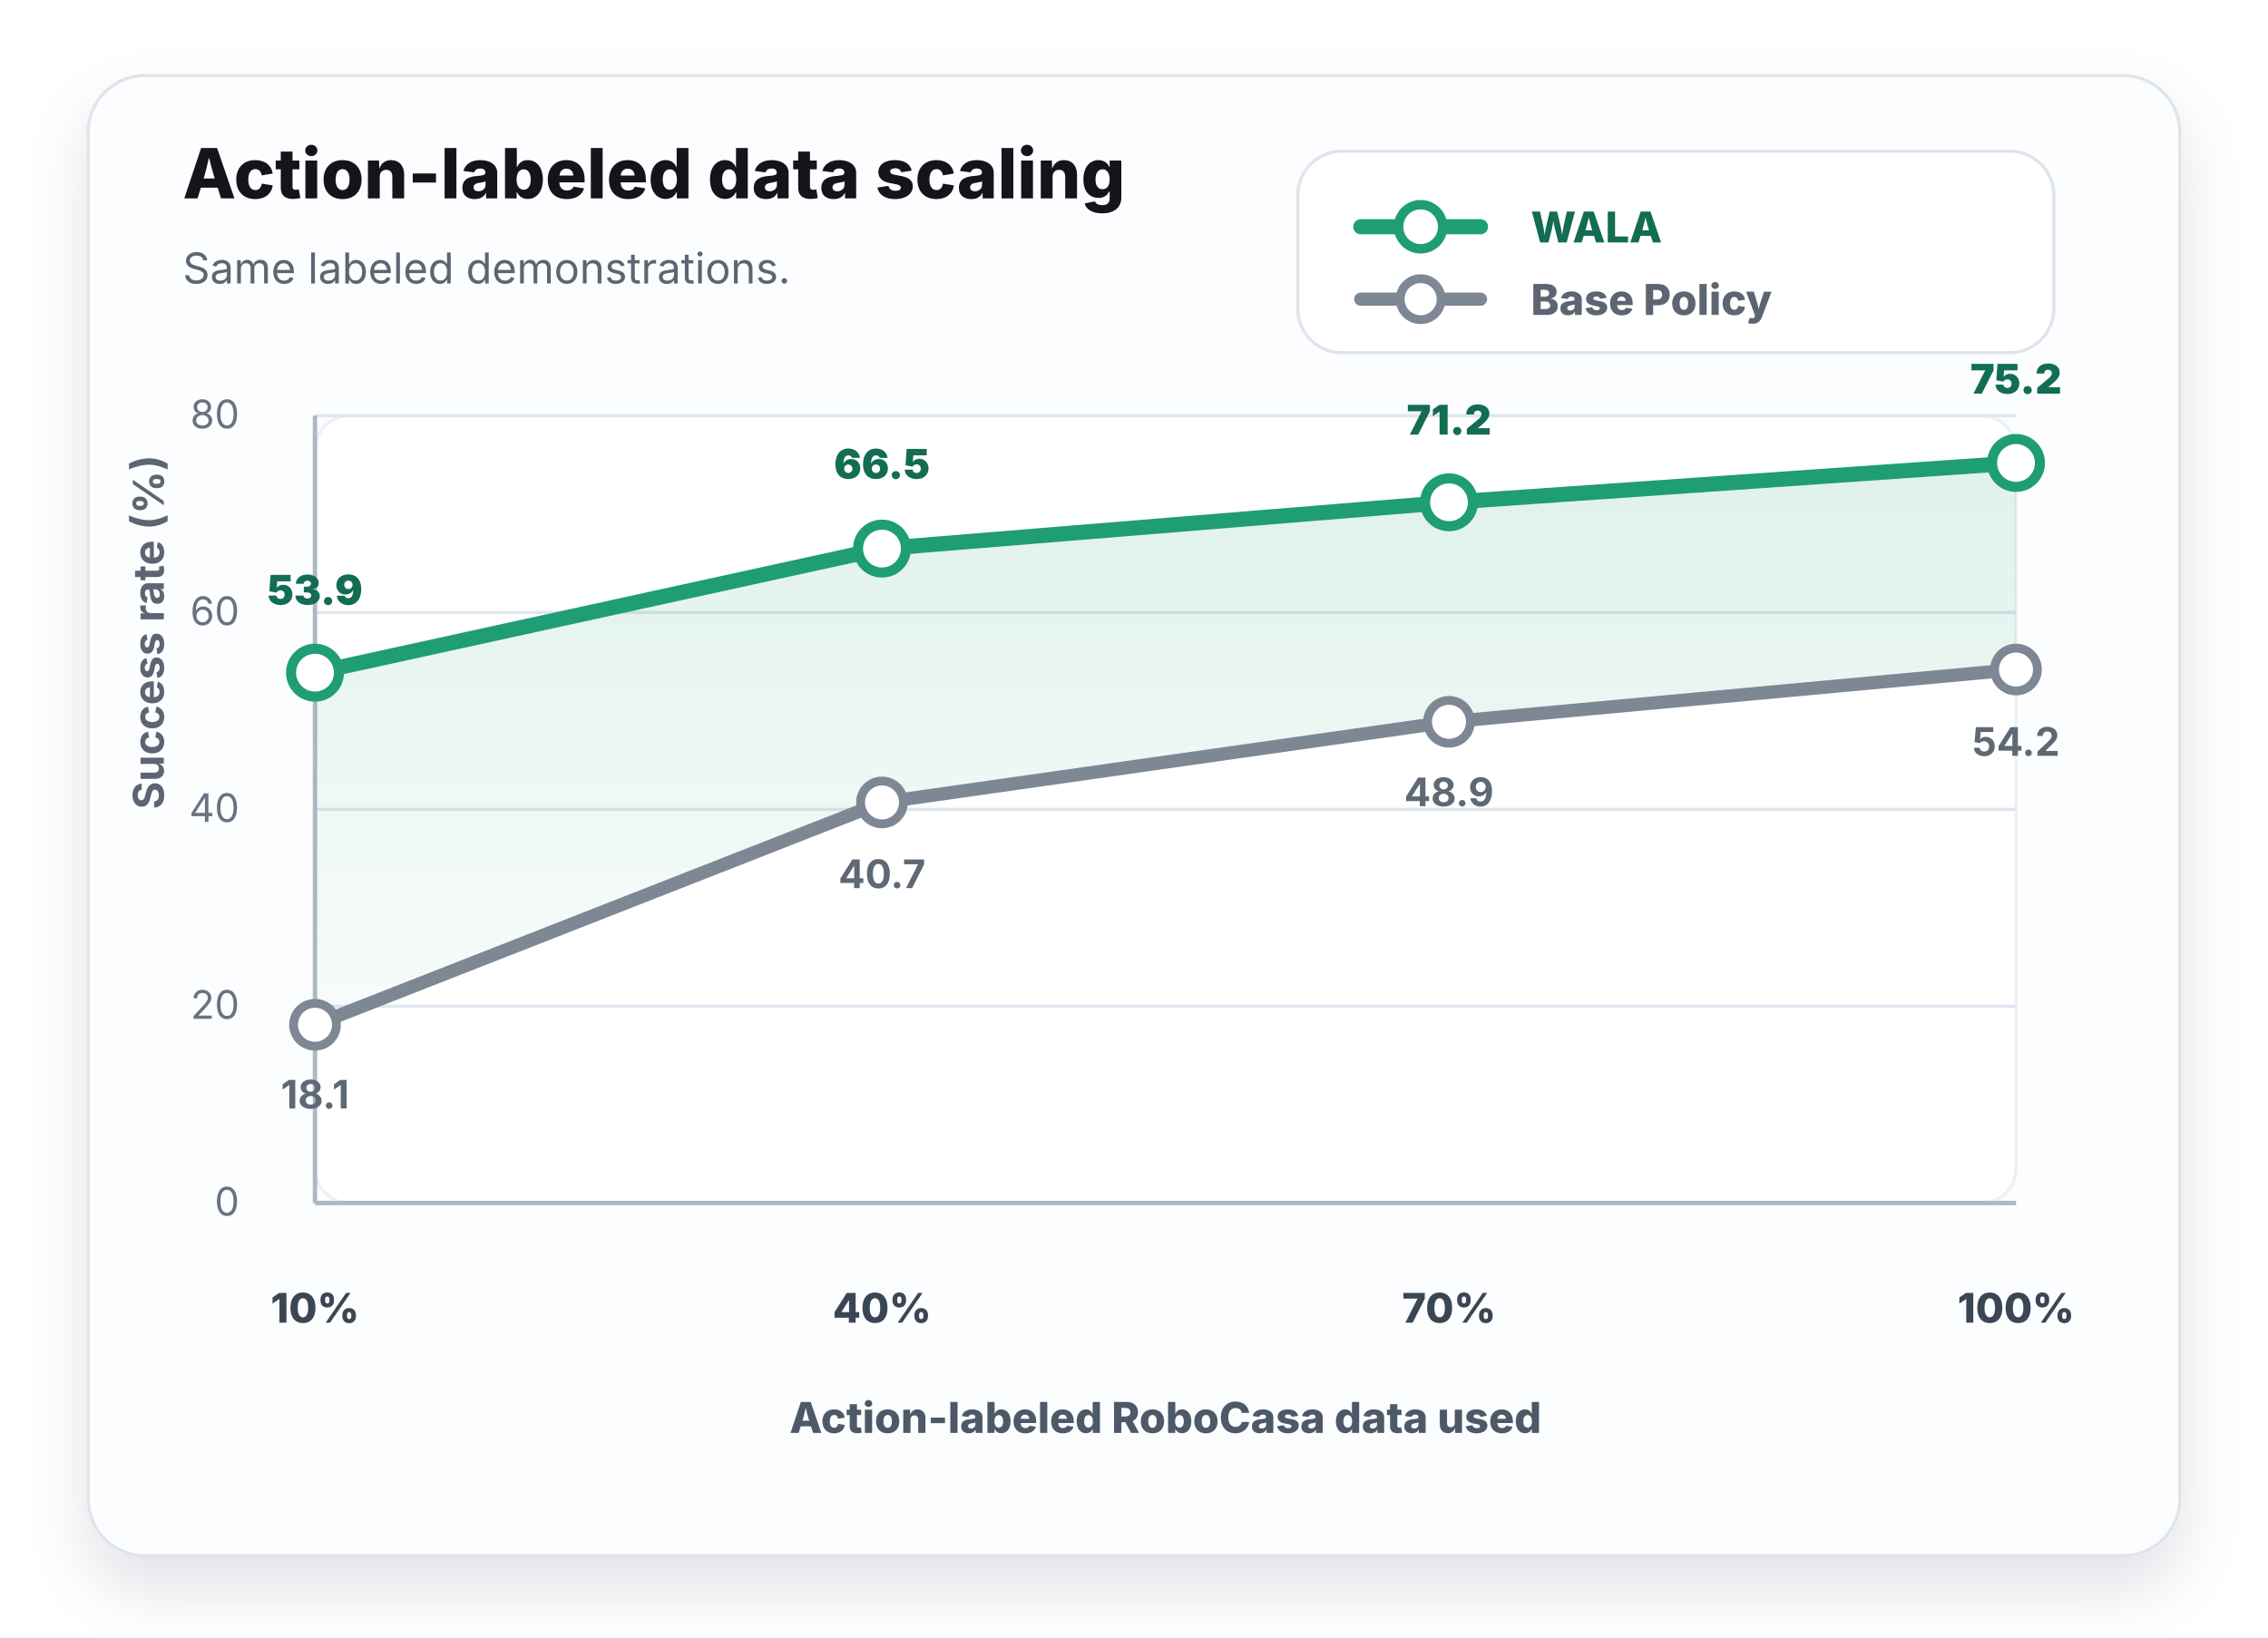
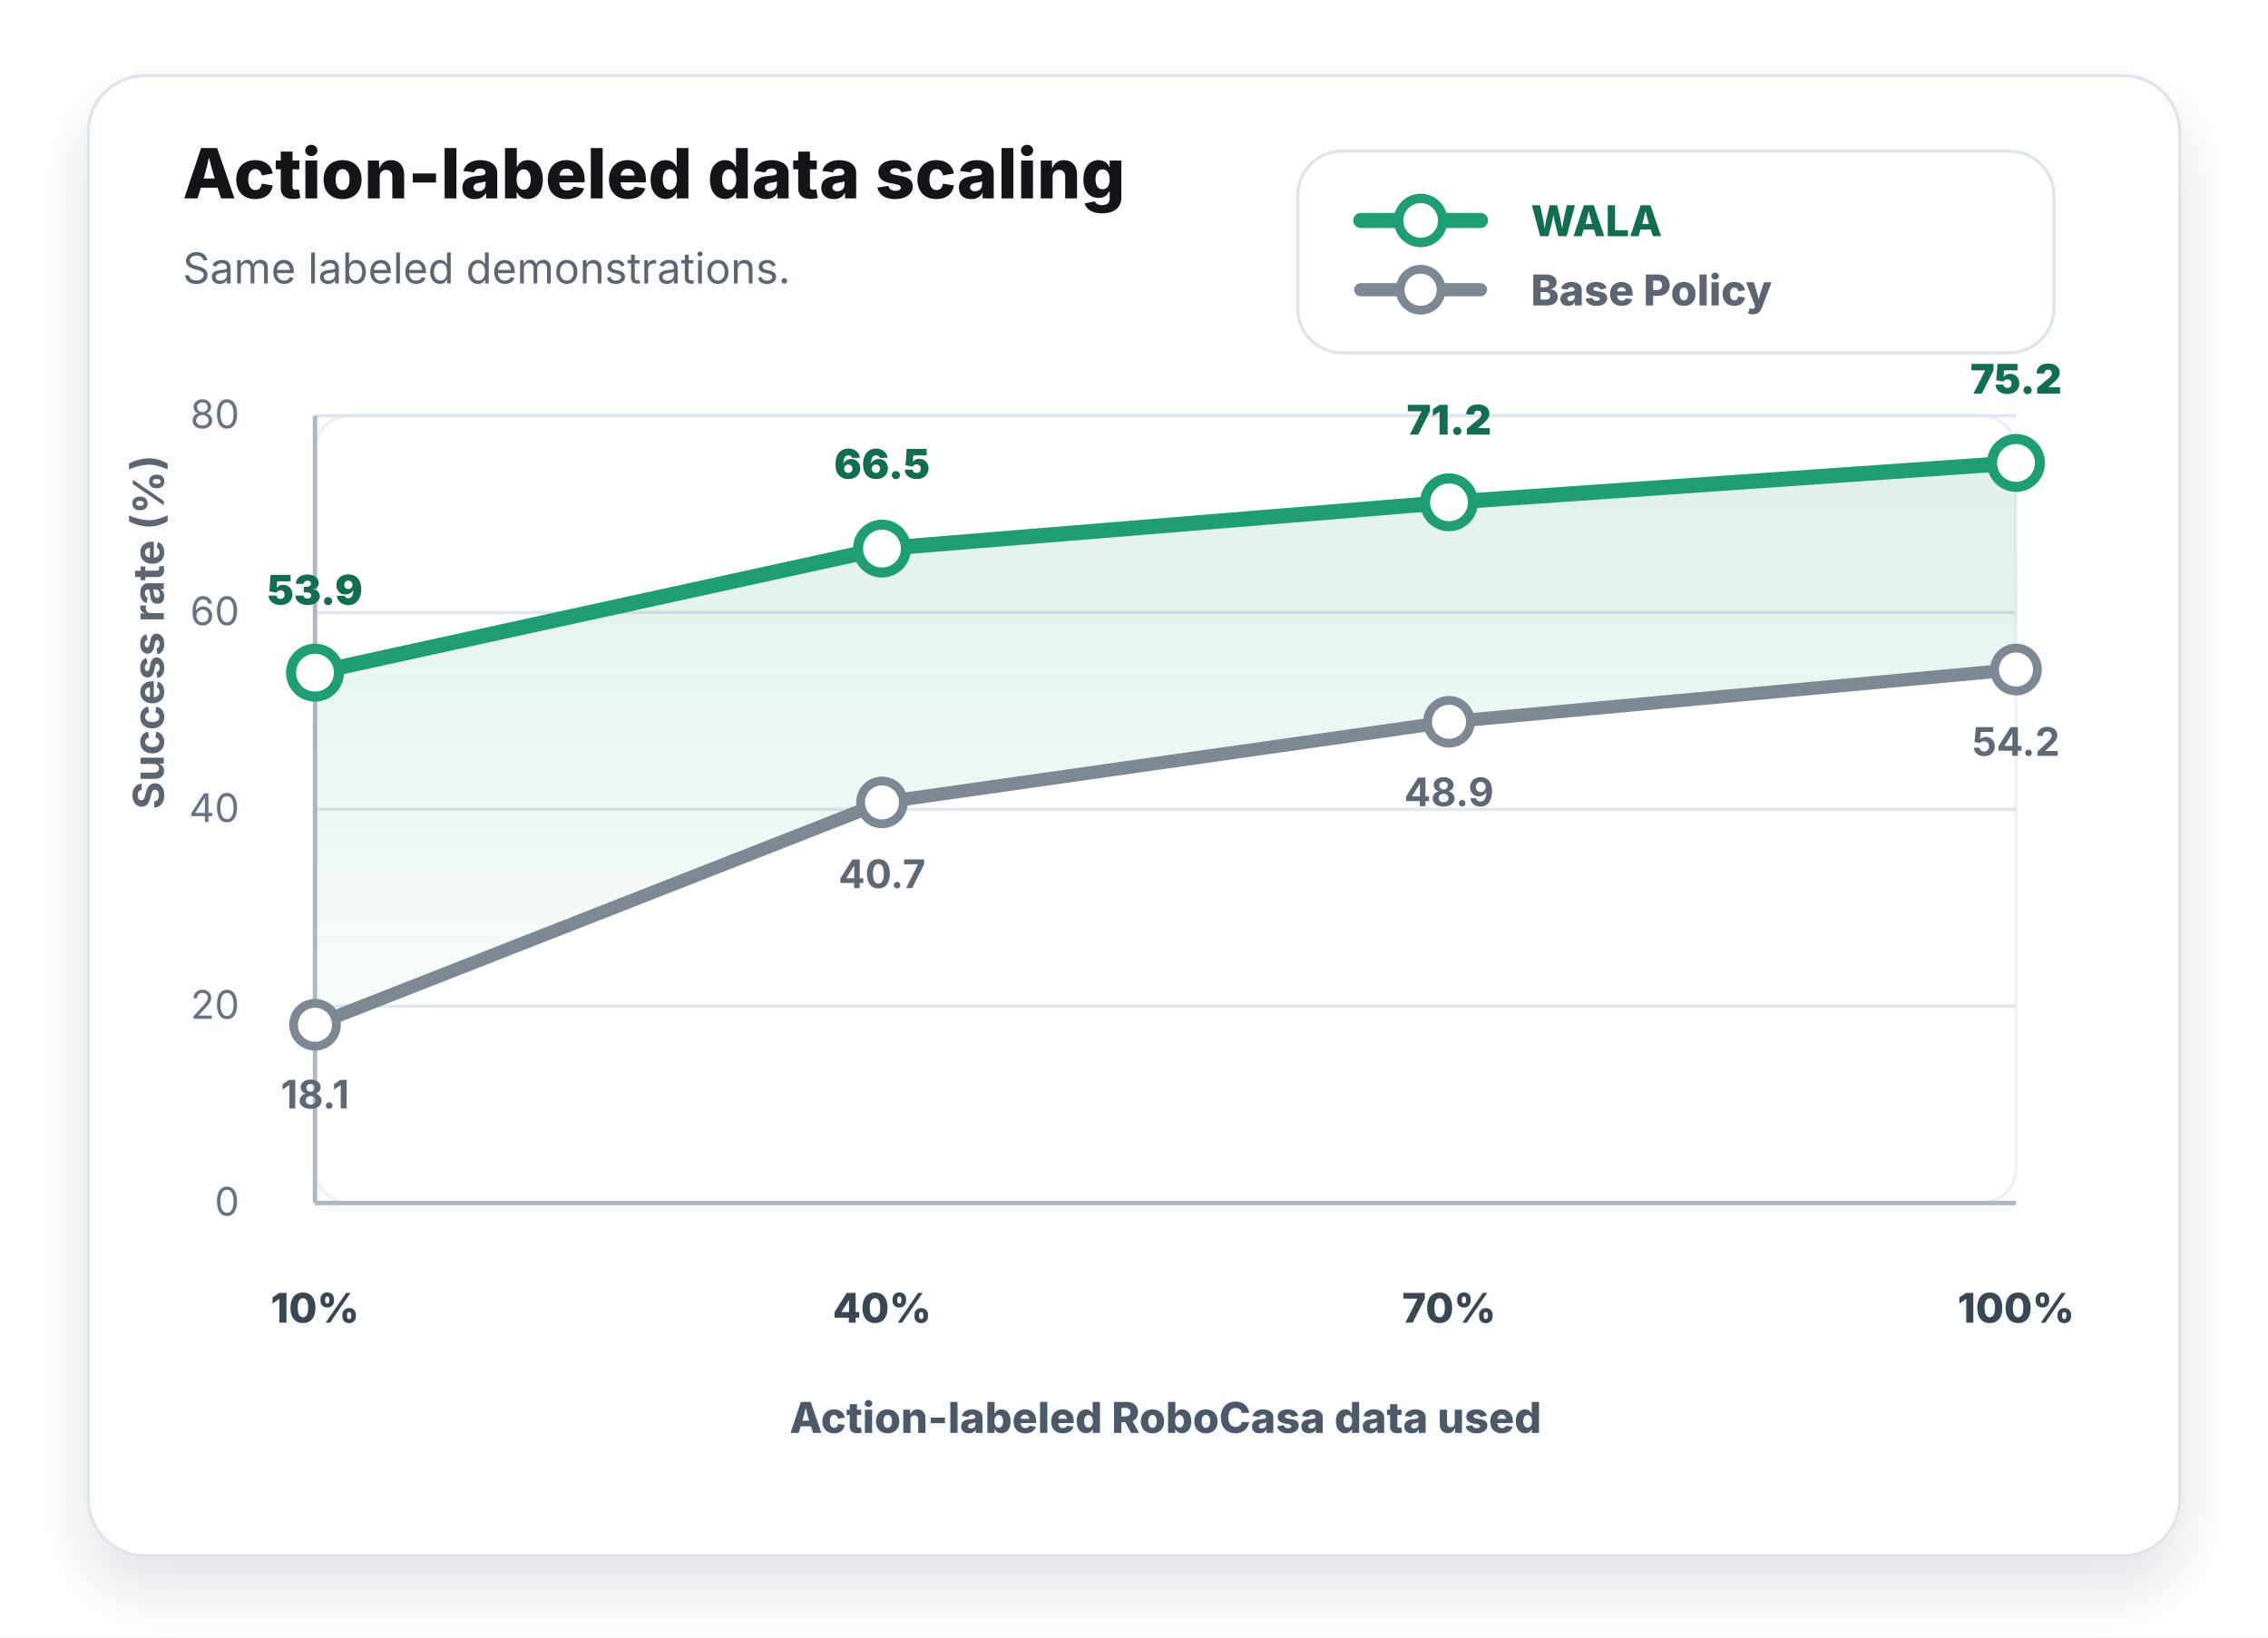
<svg xmlns="http://www.w3.org/2000/svg" viewBox="0 0 720 520" role="img" aria-labelledby="title desc">
  <defs>
    <filter id="softShadow" x="-8%" y="-8%" width="116%" height="124%">
      <feDropShadow dx="0" dy="10" stdDeviation="10" flood-color="#132033" flood-opacity="0.12" />
    </filter>
    <linearGradient id="labeledGain" x1="0" x2="0" y1="0" y2="1">
      <stop offset="0%" stop-color="#1f9d75" stop-opacity="0.14" />
      <stop offset="100%" stop-color="#1f9d75" stop-opacity="0.03" />
    </linearGradient>
  </defs>
  <rect width="720" height="520" fill="#ffffff" />
  <rect x="28" y="24" width="664" height="470" rx="18" fill="#fbfdff" stroke="#dfe4ec" filter="url(#softShadow)" />
  <g font-family="Inter, Arial, sans-serif">
    <text x="58" y="63" fill="#13151a" font-size="22" font-weight="820">
      Action-labeled data scaling
    </text>
    <text x="58" y="90" fill="#5d6572" font-size="13.5">
      Same labeled demonstrations.
    </text>
    <g transform="translate(412 48)">
      <rect x="0" y="0" width="240" height="64" rx="14" fill="#ffffff" stroke="#dfe4ec" />
-       <line x1="20" y1="24" x2="58" y2="24" stroke="#1f9d75" stroke-width="4.8" stroke-linecap="round" />
-       <circle cx="39" cy="24" r="7" fill="#ffffff" stroke="#1f9d75" stroke-width="3" />
-       <text x="74" y="29" fill="#126d52" font-size="13.5" font-weight="820">WALA</text>
-       <line x1="20" y1="47" x2="58" y2="47" stroke="#7e8794" stroke-width="4.2" stroke-linecap="round" />
-       <circle cx="39" cy="47" r="6.5" fill="#ffffff" stroke="#7e8794" stroke-width="2.8" />
-       <text x="74" y="52" fill="#5d6572" font-size="13.5" font-weight="760">Base Policy</text>
+       <line x1="20" y1="22" x2="58" y2="22" stroke="#1f9d75" stroke-width="4.8" stroke-linecap="round" />
+       <circle cx="39" cy="22" r="7" fill="#ffffff" stroke="#1f9d75" stroke-width="3" />
+       <text x="74" y="27" fill="#126d52" font-size="13.5" font-weight="820">WALA</text>
+       <line x1="20" y1="44" x2="58" y2="44" stroke="#7e8794" stroke-width="4.2" stroke-linecap="round" />
+       <circle cx="39" cy="44" r="6.5" fill="#ffffff" stroke="#7e8794" stroke-width="2.8" />
+       <text x="74" y="49" fill="#5d6572" font-size="13.5" font-weight="760">Base Policy</text>
    </g>
    <rect x="100" y="132" width="540" height="250" rx="11" fill="#ffffff" stroke="#edf1f6" />
    <g stroke="#dfe6ef" stroke-width="1">
      <line x1="100" y1="132" x2="640" y2="132" />
      <line x1="100" y1="194.5" x2="640" y2="194.5" />
      <line x1="100" y1="257" x2="640" y2="257" />
      <line x1="100" y1="319.5" x2="640" y2="319.5" />
      <line x1="100" y1="382" x2="640" y2="382" />
    </g>
    <line x1="100" y1="382" x2="640" y2="382" stroke="#aeb8c5" stroke-width="1.4" />
    <line x1="100" y1="132" x2="100" y2="382" stroke="#aeb8c5" stroke-width="1.4" />
    <g fill="#687282" font-size="12.5">
      <text x="76" y="136" text-anchor="end">80</text>
      <text x="76" y="198.5" text-anchor="end">60</text>
      <text x="76" y="261" text-anchor="end">40</text>
      <text x="76" y="323.5" text-anchor="end">20</text>
      <text x="76" y="386" text-anchor="end">0</text>
    </g>
    <text x="52" y="257" transform="rotate(-90 52 257)" fill="#5d6572" font-size="13.5" font-weight="720">Success rate (%)</text>
    <path d="M 100 213.6 L 280 174.2 L 460 159.5 L 640 147 L 640 212.6 L 460 229.2 L 280 254.8 L 100 325.4 Z" fill="url(#labeledGain)" />
    <path d="M 100 325.4 L 280 254.8 L 460 229.2 L 640 212.6" fill="none" stroke="#7e8794" stroke-width="4.2" stroke-linecap="round" stroke-linejoin="round" />
    <path d="M 100 213.6 L 280 174.2 L 460 159.5 L 640 147" fill="none" stroke="#1f9d75" stroke-width="4.8" stroke-linecap="round" stroke-linejoin="round" />
    <g fill="#ffffff" stroke="#7e8794" stroke-width="2.8">
      <circle cx="100" cy="325.4" r="6.8" />
      <circle cx="280" cy="254.8" r="6.8" />
      <circle cx="460" cy="229.2" r="6.8" />
      <circle cx="640" cy="212.6" r="6.8" />
    </g>
    <g fill="#ffffff" stroke="#1f9d75" stroke-width="3.2">
      <circle cx="100" cy="213.6" r="7.6" />
      <circle cx="280" cy="174.2" r="7.6" />
      <circle cx="460" cy="159.5" r="7.6" />
      <circle cx="640" cy="147" r="7.6" />
    </g>
    <g fill="#126d52" font-size="13" font-weight="850">
      <text x="100" y="192" text-anchor="middle">53.9</text>
      <text x="280" y="152" text-anchor="middle">66.5</text>
      <text x="460" y="138" text-anchor="middle">71.2</text>
      <text x="640" y="125" text-anchor="middle">75.2</text>
    </g>
    <g fill="#5f6875" font-size="12.5" font-weight="730">
      <text x="100" y="352" text-anchor="middle">18.1</text>
      <text x="280" y="282" text-anchor="middle">40.7</text>
      <text x="460" y="256" text-anchor="middle">48.9</text>
      <text x="640" y="240" text-anchor="middle">54.2</text>
    </g>
    <g fill="#3b4654" font-size="13" font-weight="760">
      <text x="100" y="420" text-anchor="middle">10%</text>
      <text x="280" y="420" text-anchor="middle">40%</text>
      <text x="460" y="420" text-anchor="middle">70%</text>
      <text x="640" y="420" text-anchor="middle">100%</text>
    </g>
    <text x="370" y="455" fill="#4d5968" font-size="13.5" font-weight="760" text-anchor="middle">
      Action-labeled RoboCasa data used
    </text>
  </g>
</svg>
